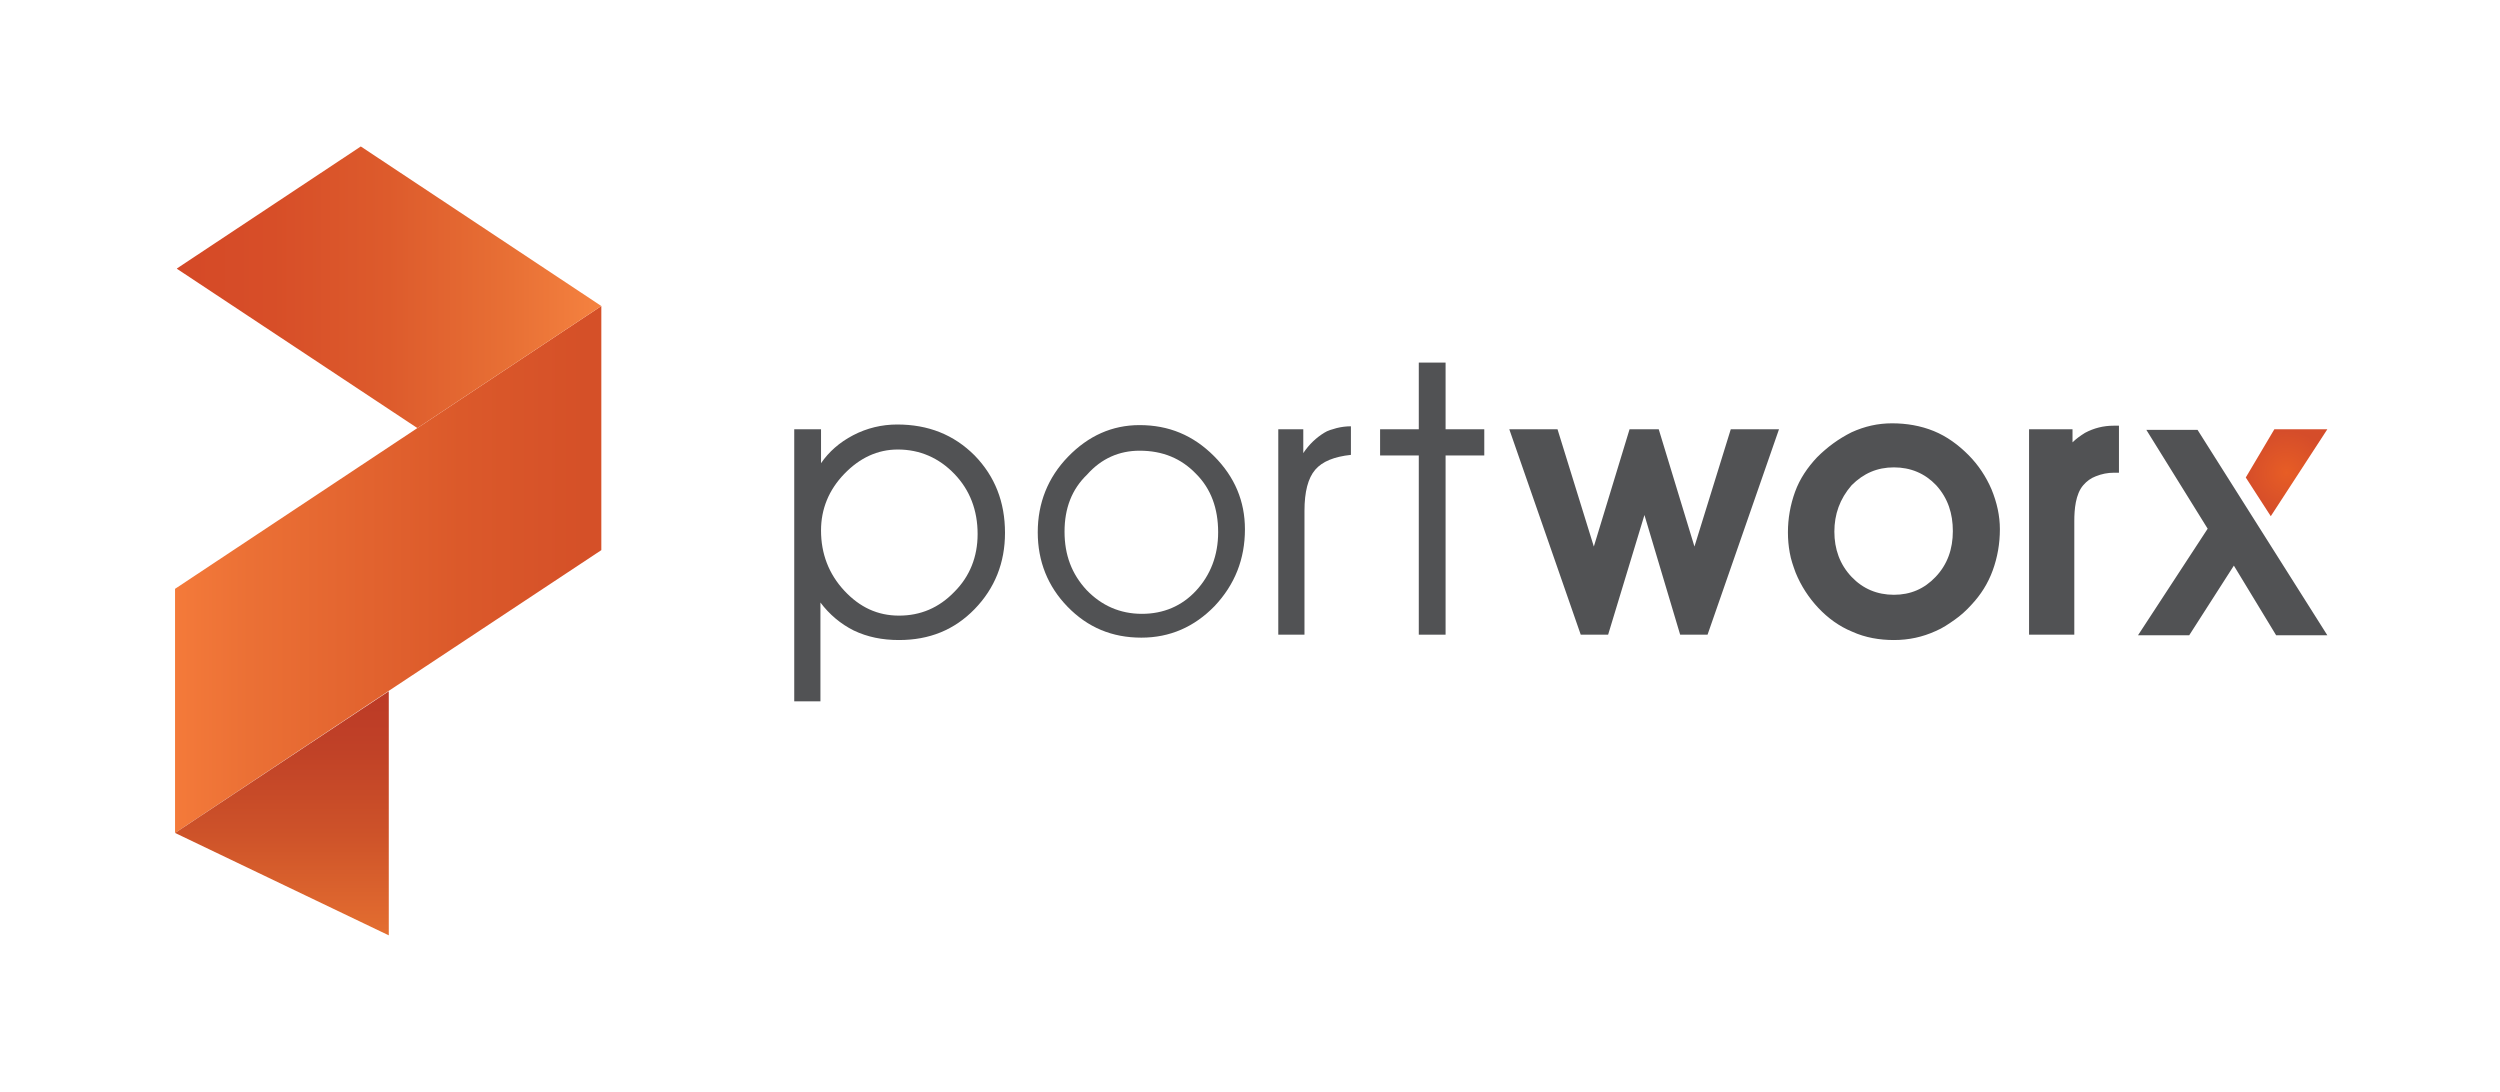
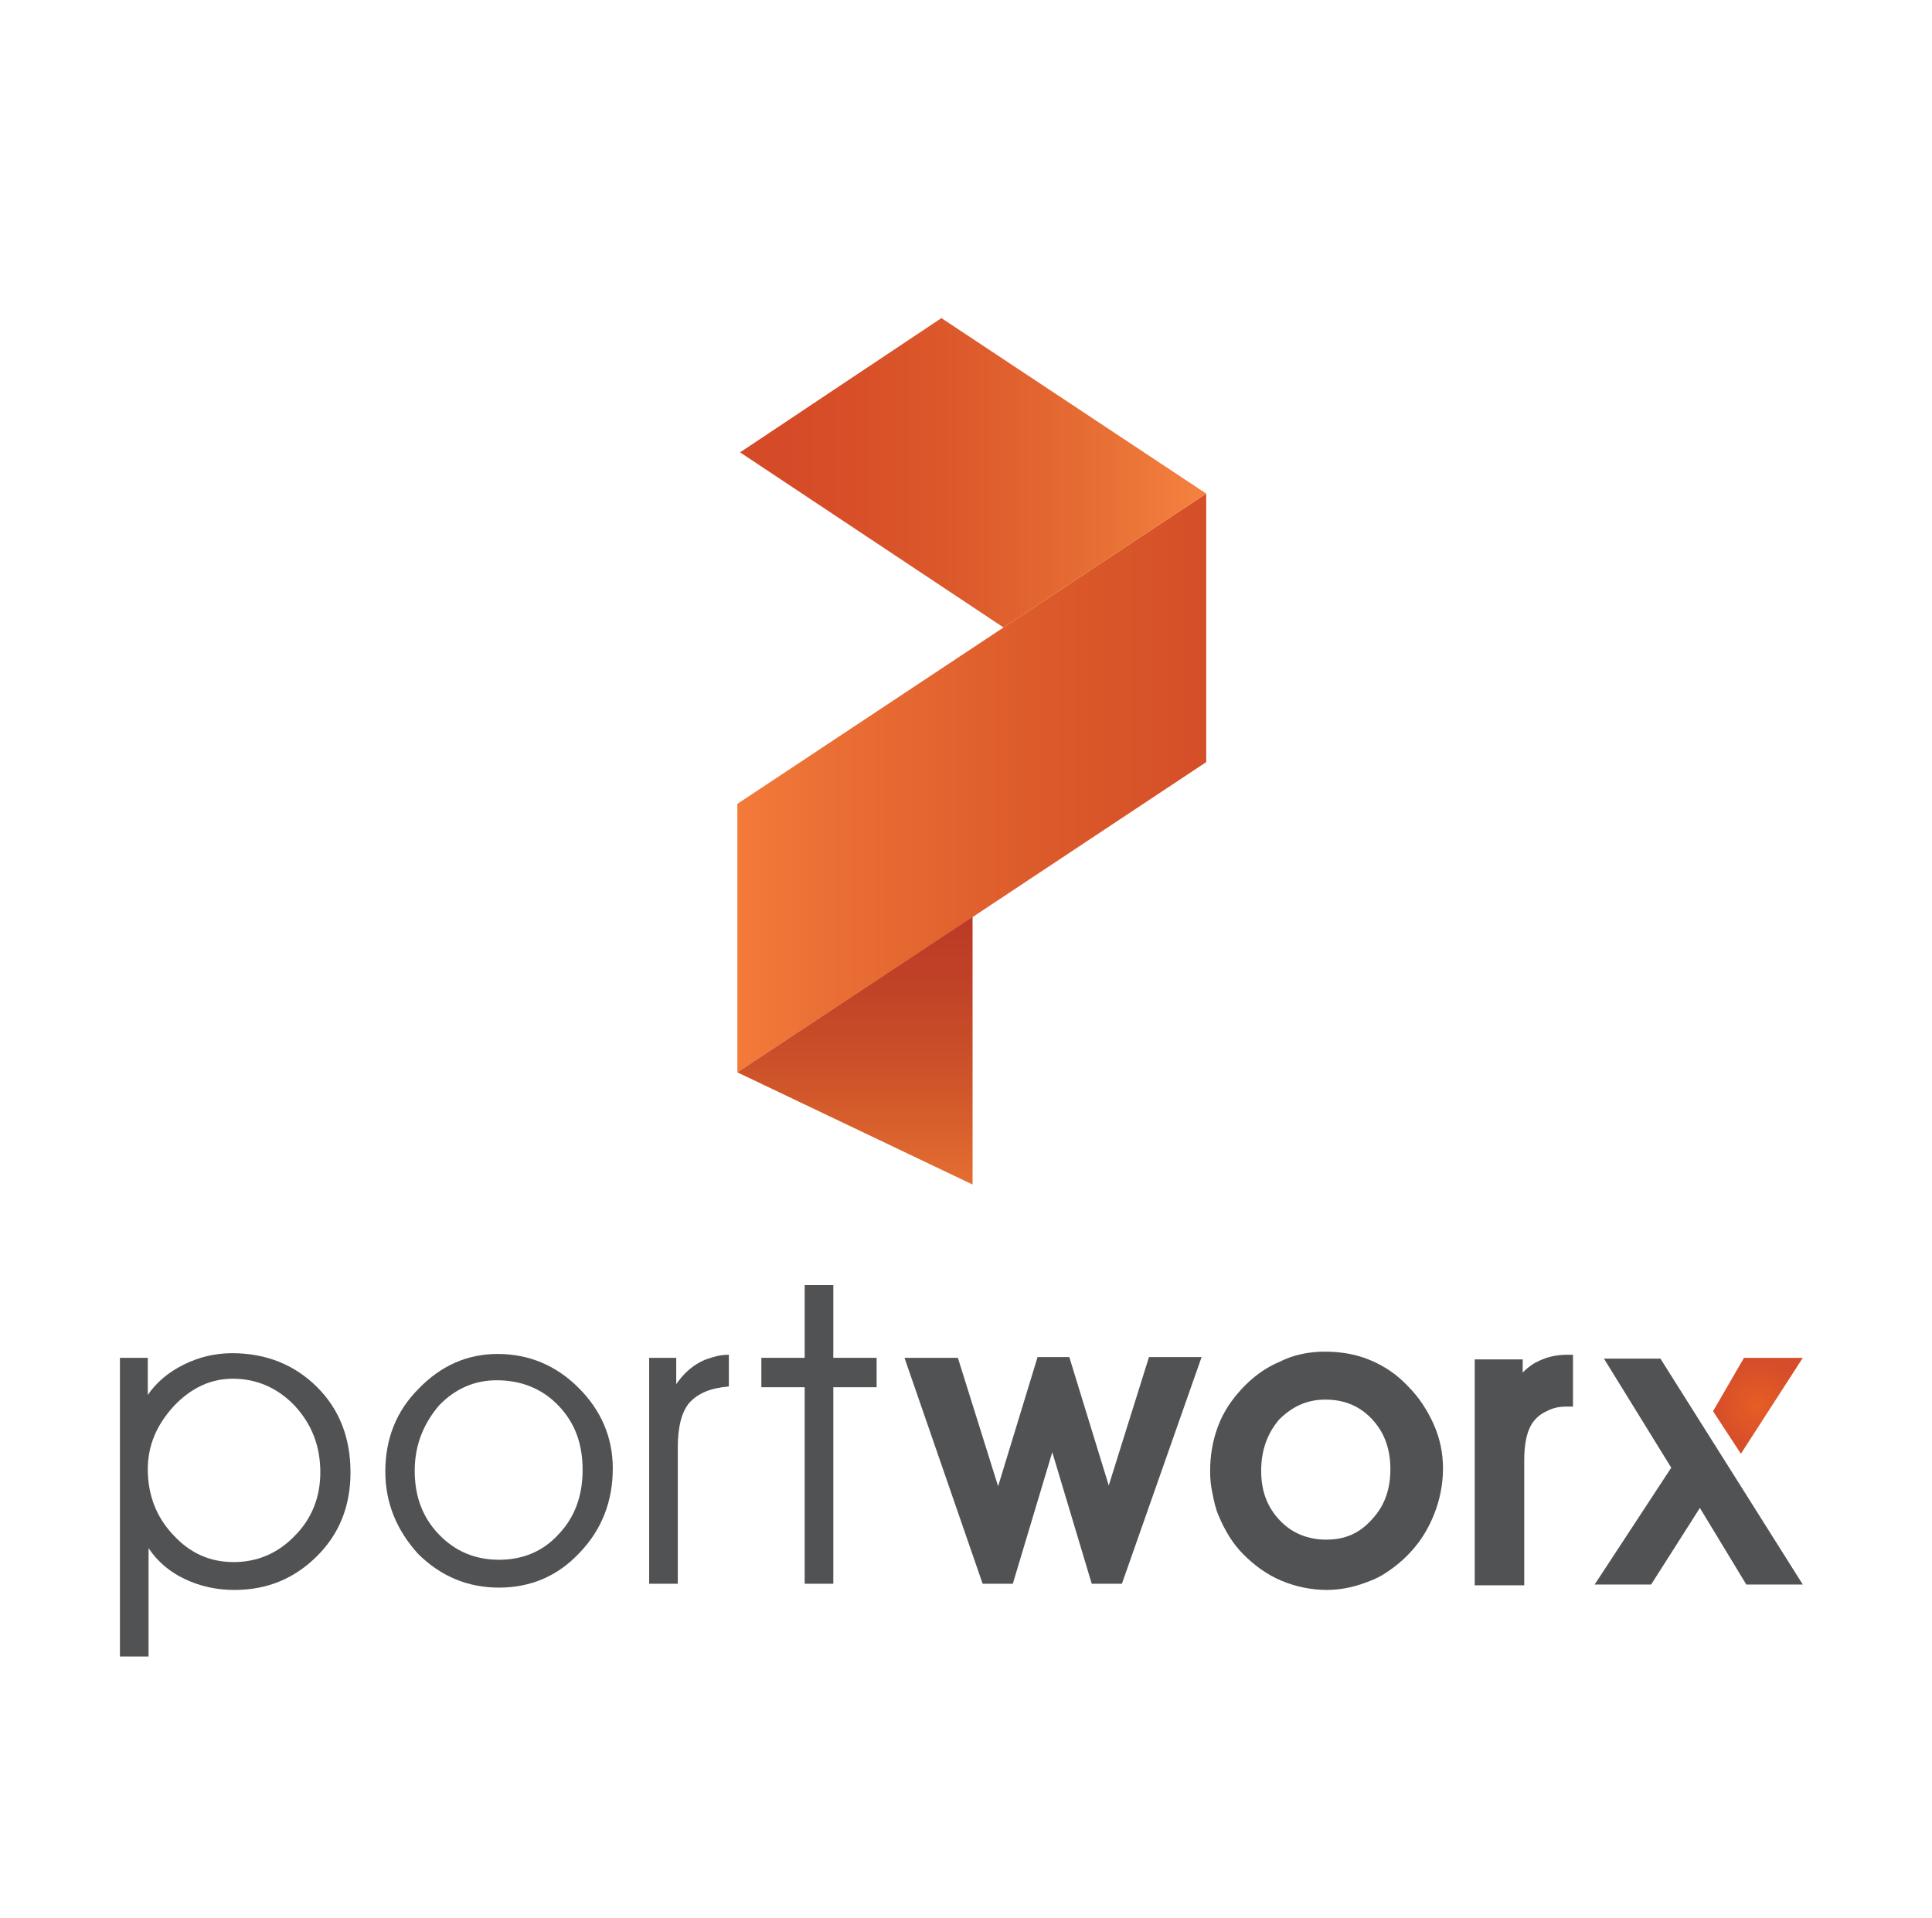
- <svg xmlns="http://www.w3.org/2000/svg" version="1.1" id="Layer_1" x="0px" y="0px" viewBox="0 0 419.9 183.4" style="enable-background:new 0 0 419.9 183.4;" xml:space="preserve">
+ <svg xmlns="http://www.w3.org/2000/svg" version="1.1" id="Layer_1" x="0px" y="0px" viewBox="0 0 249.7 247.9" style="enable-background:new 0 0 249.7 247.9;" xml:space="preserve">
  <style type="text/css">
	.st0{fill-rule:evenodd;clip-rule:evenodd;fill:#515254;}
	.st1{fill-rule:evenodd;clip-rule:evenodd;fill:url(#SVGID_1_);}
	.st2{fill-rule:evenodd;clip-rule:evenodd;fill:url(#SVGID_2_);}
	.st3{fill-rule:evenodd;clip-rule:evenodd;fill:url(#SVGID_3_);}
	.st4{fill-rule:evenodd;clip-rule:evenodd;fill:url(#SVGID_4_);}
</style>
  <g>
-     <g>
-       <path class="st0" d="M133.5,72.1h4.4v5.7c1.3-1.9,3.1-3.5,5.4-4.7c2.3-1.2,4.8-1.8,7.4-1.8c5.2,0,9.5,1.7,13,5.2    c3.4,3.5,5.1,7.8,5.1,13c0,5-1.7,9.3-5.1,12.8c-3.4,3.5-7.6,5.2-12.7,5.2c-2.8,0-5.3-0.5-7.6-1.6c-2.2-1.1-4.1-2.7-5.6-4.7v2.4    v5.1v9.1h-4.4V72.1L133.5,72.1z M137.9,89.1c0,3.9,1.3,7.3,3.9,10.1c2.6,2.8,5.6,4.2,9.2,4.2c3.6,0,6.7-1.3,9.3-4    c2.6-2.6,3.9-5.9,3.9-9.7c0-4-1.3-7.4-3.9-10.1c-2.6-2.7-5.8-4.1-9.5-4.1c-3.4,0-6.4,1.4-9,4.1C139.2,82.3,137.9,85.5,137.9,89.1z    " />
-       <path class="st0" d="M178.8,89.3c0,3.9,1.2,7.1,3.7,9.8c2.5,2.6,5.6,4,9.3,4c3.6,0,6.7-1.3,9.1-3.9c2.4-2.6,3.7-5.9,3.7-9.8    c0-4-1.2-7.3-3.7-9.8c-2.5-2.6-5.6-3.9-9.5-3.9c-3.4,0-6.4,1.3-8.8,4C180,82.2,178.8,85.4,178.8,89.3L178.8,89.3z M174.3,89.4    c0-4.9,1.7-9.2,5.1-12.7c3.4-3.5,7.4-5.3,12-5.3c4.9,0,9,1.7,12.5,5.2c3.5,3.5,5.2,7.6,5.2,12.3c0,5-1.7,9.3-5.1,12.9    c-3.4,3.5-7.5,5.3-12.3,5.3c-4.9,0-9-1.7-12.4-5.2C176,98.5,174.3,94.3,174.3,89.4z" />
-       <path class="st0" d="M219.1,106.6h-4.4V72.1h4.2v4c1-1.5,2.2-2.6,3.5-3.4c0.6-0.4,1.4-0.6,2.1-0.8c0.8-0.2,1.6-0.3,2.4-0.3l0,4.8    c-2.8,0.3-4.8,1.1-6,2.5c-1.2,1.4-1.8,3.7-1.8,6.9V106.6z" />
-       <polygon class="st0" points="238.3,106.6 238.3,76.5 231.8,76.5 231.8,72.1 238.3,72.1 238.3,60.9 242.8,60.9 242.8,72.1     249.3,72.1 249.3,76.5 242.8,76.5 242.8,106.6   " />
-     </g>
-     <path class="st0" d="M276.2,86.5l-6.1,20.1h-4.6l-12-34.5l8.1,0l6.1,19.7l6-19.7l4.9,0l6,19.7l6.1-19.7l8.1,0l-12,34.5h-4.6   L276.2,86.5L276.2,86.5z M300.3,89.4c0-2.3,0.4-4.6,1.2-6.8c0.8-2.2,2.1-4.1,3.7-5.8c1.7-1.7,3.6-3.1,5.8-4.2   c2.2-1,4.4-1.5,6.8-1.5c2.4,0,4.8,0.4,7,1.3c2.2,0.9,4.1,2.3,5.8,4c1.7,1.7,3,3.7,3.9,5.8c0.9,2.2,1.4,4.4,1.4,6.7   c0,2.4-0.4,4.7-1.2,6.9c-0.8,2.2-2,4.1-3.6,5.8c-0.8,0.9-1.8,1.8-2.8,2.5c-1,0.7-2,1.4-3.2,1.9c-2.2,1-4.5,1.5-7,1.5   c-2.4,0-4.8-0.4-7-1.4c-2.2-0.9-4.1-2.3-5.7-4c-1.6-1.7-2.9-3.7-3.8-5.9c-0.4-1.1-0.8-2.2-1-3.4C300.4,91.7,300.3,90.6,300.3,89.4   L300.3,89.4z M308.1,89.3c0,2.9,0.9,5.5,2.9,7.6c1.9,2,4.3,3,7.1,3c2.8,0,5.1-1,7-3c2-2.1,2.9-4.7,2.9-7.7c0-2.9-0.8-5.5-2.8-7.7   c-1.9-2-4.3-3-7.1-3c-2.8,0-5.1,1-7.1,3C309,83.8,308.1,86.4,308.1,89.3L308.1,89.3z M348.1,74.3c0.6-0.6,1.3-1.1,2.1-1.6   c1.5-0.8,3.1-1.2,4.8-1.2h0.9v7.9H355c-1,0-2,0.2-3,0.6c-0.8,0.3-1.5,0.8-2.1,1.5c-1.3,1.5-1.5,4.1-1.5,6v19.1h-7.6V72.1h7.3V74.3   L348.1,74.3z M375.2,95l-7.5,11.7l-8.6,0l11.7-17.9l-10.3-16.6l8.6,0c21.8,34.5,0,0,21.8,34.5l-8.6,0L375.2,95z" />
-     <radialGradient id="SVGID_1_" cx="384.04" cy="79.386" r="7.074" gradientUnits="userSpaceOnUse">
-       <stop offset="0" style="stop-color:#E75D25" />
-       <stop offset="1" style="stop-color:#D54D2A" />
-     </radialGradient>
-     <polygon class="st1" points="377.2,80.2 381.4,86.7 390.9,72.1 382,72.1  " />
-     <linearGradient id="SVGID_2_" gradientUnits="userSpaceOnUse" x1="29.39" y1="95.639" x2="98.559" y2="95.639">
-       <stop offset="0" style="stop-color:#F47A3A" />
-       <stop offset="0.181" style="stop-color:#EB7035" />
-       <stop offset="0.694" style="stop-color:#DB592A" />
-       <stop offset="1" style="stop-color:#D55028" />
-     </linearGradient>
-     <polygon class="st2" points="29.4,139.9 65.5,115.9 101,92.4 70.1,71.9 101,92.4 101,51.4 70.1,71.9 29.4,98.9  " />
-     <linearGradient id="SVGID_3_" gradientUnits="userSpaceOnUse" x1="29.673" y1="48.249" x2="101.029" y2="48.249">
-       <stop offset="0" style="stop-color:#D54927" />
-       <stop offset="0.226" style="stop-color:#D74E28" />
-       <stop offset="0.497" style="stop-color:#DD5B2C" />
-       <stop offset="0.789" style="stop-color:#E87035" />
-       <stop offset="1" style="stop-color:#F58240" />
-     </linearGradient>
-     <polygon class="st3" points="70.1,71.9 101,51.4 60.6,24.6 60.6,24.6 29.7,45.1 29.8,45.2  " />
-     <linearGradient id="SVGID_4_" gradientUnits="userSpaceOnUse" x1="47.345" y1="157.07" x2="47.345" y2="116.076">
-       <stop offset="0" style="stop-color:#E56F30" />
-       <stop offset="1.788205e-02" style="stop-color:#E36D30" />
-       <stop offset="0.425" style="stop-color:#CD5229" />
-       <stop offset="0.767" style="stop-color:#C04127" />
-       <stop offset="1" style="stop-color:#BC3A26" />
-     </linearGradient>
-     <polygon class="st4" points="65.3,157.1 29.4,139.9 65.3,116.1  " />
+     <path class="st0" d="M15.4,175.5h3.7v4.8c1.1-1.6,2.6-2.9,4.6-3.9c2-1,4.1-1.5,6.3-1.5c4.4,0,8.1,1.5,11,4.4   c2.9,2.9,4.3,6.6,4.3,11c0,4.3-1.4,7.9-4.3,10.8c-2.9,2.9-6.4,4.4-10.7,4.4c-2.4,0-4.5-0.5-6.4-1.4c-1.9-0.9-3.5-2.2-4.7-4v2v4.3   v7.7h-3.7V175.5L15.4,175.5z M19.1,189.9c0,3.3,1.1,6.2,3.3,8.5c2.2,2.4,4.8,3.5,7.8,3.5c3,0,5.7-1.1,7.9-3.4   c2.2-2.2,3.3-5,3.3-8.2c0-3.4-1.1-6.2-3.3-8.6c-2.2-2.3-4.9-3.5-8-3.5c-2.9,0-5.4,1.2-7.6,3.5C20.2,184.2,19.1,186.9,19.1,189.9z" />
+     <path class="st0" d="M53.6,190.1c0,3.3,1,6,3.1,8.2c2.1,2.2,4.7,3.3,7.8,3.3c3.1,0,5.7-1.1,7.7-3.3c2.1-2.2,3.1-5,3.1-8.3   c0-3.4-1-6.1-3.1-8.3c-2.1-2.2-4.8-3.3-8-3.3c-2.9,0-5.4,1.1-7.5,3.3C54.7,184.1,53.6,186.8,53.6,190.1L53.6,190.1z M49.8,190.2   c0-4.2,1.4-7.8,4.3-10.7c2.9-3,6.3-4.5,10.2-4.5c4.1,0,7.6,1.5,10.5,4.4c2.9,2.9,4.4,6.4,4.4,10.4c0,4.2-1.4,7.9-4.3,10.9   c-2.8,3-6.3,4.5-10.4,4.5c-4.1,0-7.6-1.5-10.5-4.4C51.3,197.8,49.8,194.3,49.8,190.2z" />
+     <path class="st0" d="M87.7,204.7h-3.8v-29.2h3.5v3.4c0.9-1.3,1.9-2.2,3-2.8c0.5-0.3,1.1-0.5,1.8-0.7c0.6-0.2,1.3-0.3,2-0.3l0,4.1   c-2.4,0.2-4,0.9-5.1,2.1c-1,1.2-1.5,3.1-1.5,5.8V204.7z" />
+     <polygon class="st0" points="104,204.7 104,179.3 98.4,179.3 98.4,175.5 104,175.5 104,166.1 107.7,166.1 107.7,175.5 113.3,175.5    113.3,179.3 107.7,179.3 107.7,204.7  " />
  </g>
+   <path class="st0" d="M136,187.7l-5.1,17H127l-10.1-29.2l6.9,0l5.2,16.6l5.1-16.7l4.1,0l5.1,16.6l5.2-16.6l6.8,0L145,204.7h-3.9  L136,187.7L136,187.7z M156.4,190.2c0-2,0.3-3.9,1-5.8c0.7-1.9,1.8-3.5,3.1-4.9c1.4-1.5,3-2.7,4.9-3.5c1.8-0.9,3.8-1.3,5.8-1.3  c2,0,4,0.3,5.9,1.1c1.9,0.8,3.5,1.9,4.9,3.4c1.4,1.4,2.5,3.1,3.3,4.9c0.8,1.8,1.2,3.7,1.2,5.7c0,2-0.4,4-1.1,5.8  c-0.7,1.8-1.7,3.5-3,4.9c-0.7,0.8-1.5,1.5-2.3,2.1c-0.8,0.6-1.7,1.2-2.7,1.6c-1.9,0.8-3.8,1.3-5.9,1.3c-2,0-4-0.4-5.9-1.2  c-1.9-0.8-3.5-2-4.9-3.4c-1.4-1.4-2.4-3.1-3.2-5c-0.4-0.9-0.6-1.9-0.8-2.9C156.5,192.1,156.4,191.2,156.4,190.2L156.4,190.2z   M163,190.1c0,2.5,0.7,4.6,2.4,6.4c1.6,1.7,3.7,2.5,6,2.5c2.4,0,4.3-0.8,5.9-2.6c1.7-1.8,2.4-4,2.4-6.5c0-2.5-0.7-4.7-2.4-6.5  c-1.6-1.7-3.6-2.5-6-2.5c-2.4,0-4.3,0.9-6,2.6C163.7,185.4,163,187.6,163,190.1L163,190.1z M196.8,177.4c0.5-0.5,1.1-1,1.7-1.3  c1.3-0.7,2.6-1,4.1-1h0.7v6.7h-0.7c-0.9,0-1.7,0.1-2.5,0.5c-0.7,0.3-1.3,0.7-1.8,1.3c-1.1,1.3-1.3,3.5-1.3,5.1v16.2h-6.4v-29.2h6.2  V177.4L196.8,177.4z M219.7,194.9l-6.3,9.9l-7.3,0l9.9-15.1l-8.7-14.1l7.3,0c18.4,29.2,0,0,18.4,29.2l-7.3,0L219.7,194.9z" />
+   <radialGradient id="SVGID_1_" cx="227.178" cy="181.702" r="5.981" gradientUnits="userSpaceOnUse">
+     <stop offset="0" style="stop-color:#E75D25" />
+     <stop offset="1" style="stop-color:#D54D2A" />
+   </radialGradient>
+   <polygon class="st1" points="221.4,182.4 225,187.9 233,175.5 225.4,175.5 " />
+   <linearGradient id="SVGID_2_" gradientUnits="userSpaceOnUse" x1="95.327" y1="101.194" x2="153.806" y2="101.194">
+     <stop offset="0" style="stop-color:#F47A3A" />
+     <stop offset="0.181" style="stop-color:#EB7035" />
+     <stop offset="0.694" style="stop-color:#DB592A" />
+     <stop offset="1" style="stop-color:#D55028" />
+   </linearGradient>
+   <polygon class="st2" points="95.3,138.6 125.9,118.4 155.9,98.5 129.7,81.1 155.9,98.5 155.9,63.8 129.7,81.1 95.3,103.9 " />
+   <linearGradient id="SVGID_3_" gradientUnits="userSpaceOnUse" x1="95.567" y1="61.129" x2="155.895" y2="61.129">
+     <stop offset="0" style="stop-color:#D54927" />
+     <stop offset="0.226" style="stop-color:#D74E28" />
+     <stop offset="0.497" style="stop-color:#DD5B2C" />
+     <stop offset="0.789" style="stop-color:#E87035" />
+     <stop offset="1" style="stop-color:#F58240" />
+   </linearGradient>
+   <polygon class="st3" points="129.7,81.1 155.9,63.8 121.8,41.2 121.7,41.1 95.6,58.5 95.7,58.5 " />
+   <linearGradient id="SVGID_4_" gradientUnits="userSpaceOnUse" x1="110.508" y1="153.132" x2="110.508" y2="118.473">
+     <stop offset="0" style="stop-color:#E56F30" />
+     <stop offset="1.788205e-02" style="stop-color:#E36D30" />
+     <stop offset="0.425" style="stop-color:#CD5229" />
+     <stop offset="0.767" style="stop-color:#C04127" />
+     <stop offset="1" style="stop-color:#BC3A26" />
+   </linearGradient>
+   <polygon class="st4" points="125.7,153.1 95.3,138.6 125.7,118.5 " />
</svg>
